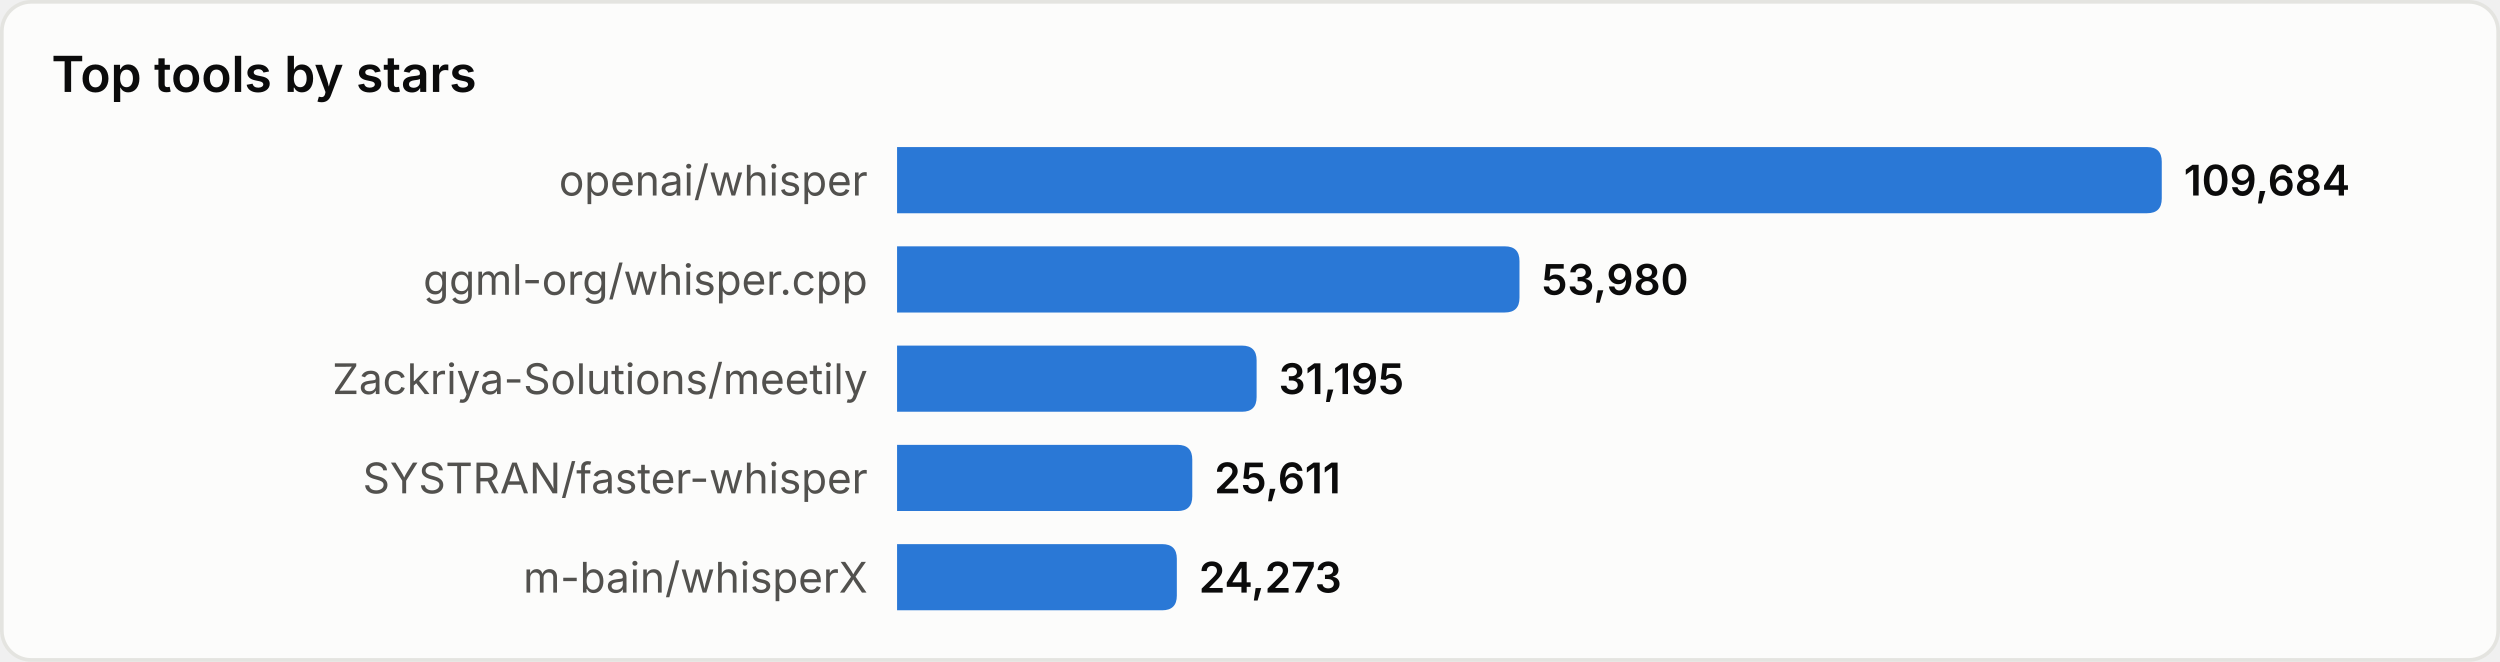
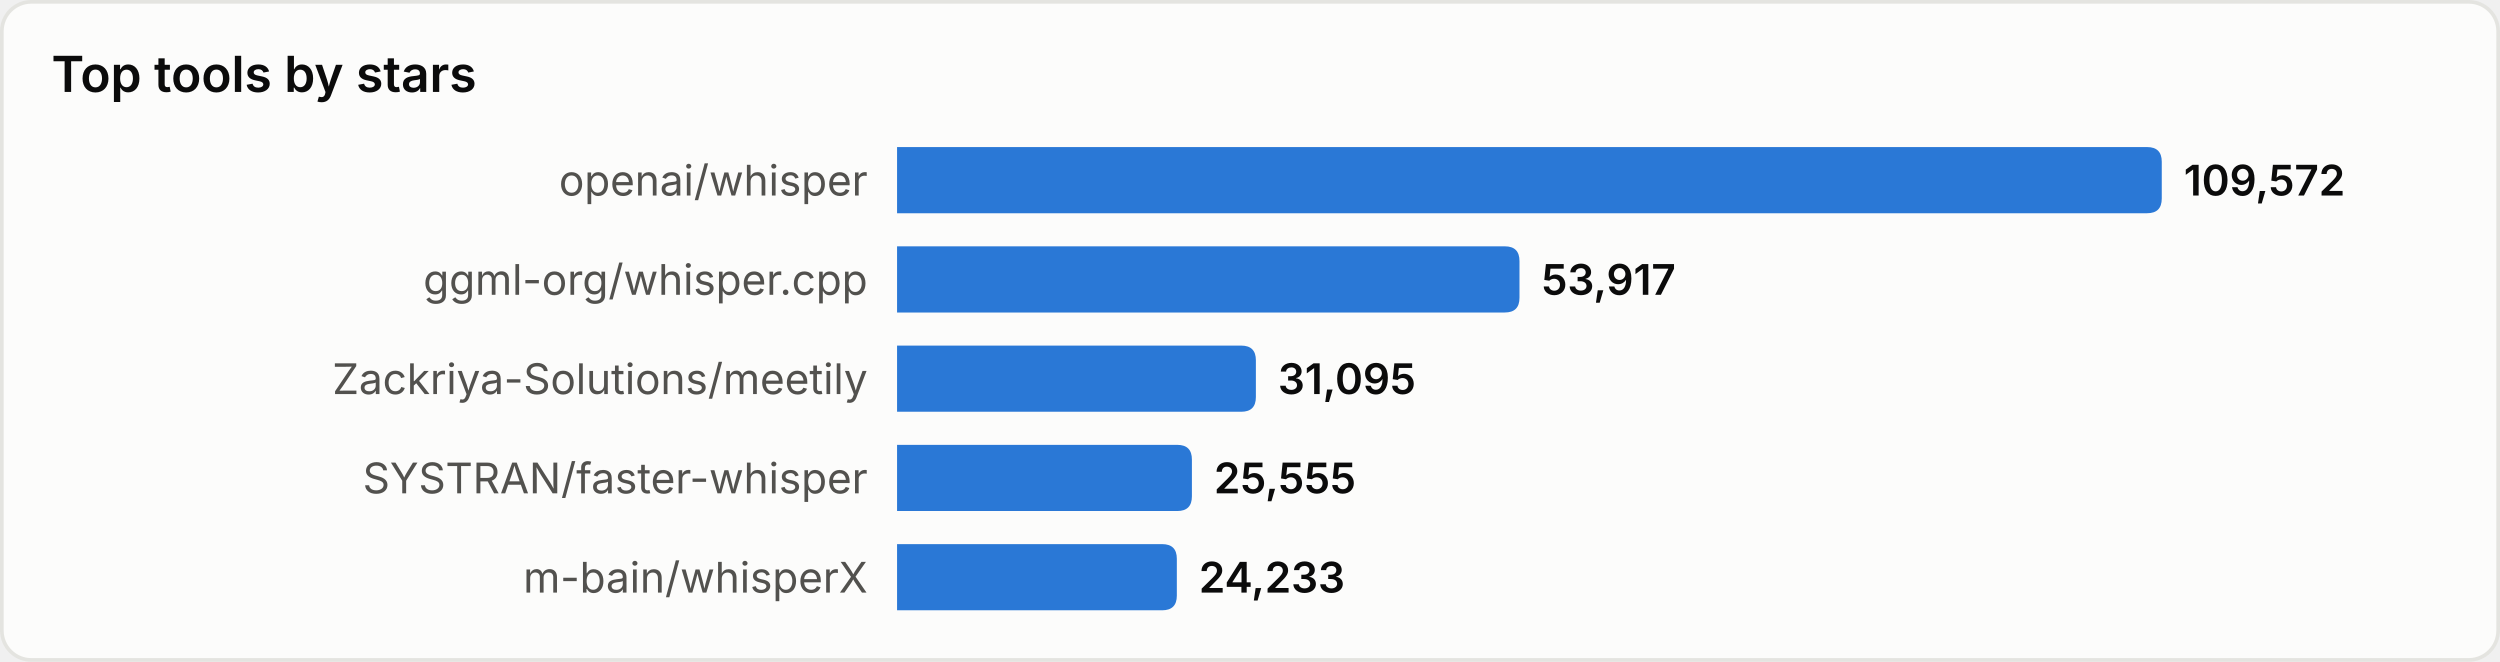
<svg xmlns="http://www.w3.org/2000/svg" width="680" height="180" viewBox="0 0 680 180" role="img" aria-label="Top tools by stars">
  <style>
text{font-family:system-ui,-apple-system,'Segoe UI',sans-serif}
.srf{fill:#fcfcfb;stroke:#e4e4e0}.ttl{fill:#0b0b0b;font-size:13.5px;font-weight:600}
.lbl{fill:#52514e;font-size:11.5px}.val{fill:#0b0b0b;font-size:11.5px;font-weight:600}
.bar{fill:#2a78d6}
@media(prefers-color-scheme:dark){
.srf{fill:#1a1a19;stroke:#33332f}.ttl{fill:#ffffff}
.lbl{fill:#c3c2b7}.val{fill:#ffffff}.bar{fill:#3987e5}
}
</style>
  <rect x="0.5" y="0.5" width="679" height="179" rx="8" class="srf" />
  <text x="14" y="25" class="ttl">Top tools by stars</text>
  <text x="236" y="49.0" class="lbl" text-anchor="end" dominant-baseline="central">openai/whisper</text>
  <path d="M244,40 h340.0 q4,0 4,4 v10 q0,4 -4,4 h-340.0 z" class="bar" />
-   <text x="594.0" y="49.0" class="val" dominant-baseline="central">109,684</text>
+   <text x="594.0" y="49.0" class="val" dominant-baseline="central">109,572</text>
  <text x="236" y="76.0" class="lbl" text-anchor="end" dominant-baseline="central">ggml-org/whisper.cpp</text>
  <path d="M244,67 h165.3 q4,0 4,4 v10 q0,4 -4,4 h-165.3 z" class="bar" />
-   <text x="419.3" y="76.0" class="val" dominant-baseline="central">53,980</text>
+   <text x="419.3" y="76.0" class="val" dominant-baseline="central">53,917</text>
  <text x="236" y="103.0" class="lbl" text-anchor="end" dominant-baseline="central">Zackriya-Solutions/meetily</text>
-   <path d="M244,94 h93.8 q4,0 4,4 v10 q0,4 -4,4 h-93.8 z" class="bar" />
-   <text x="347.8" y="103.0" class="val" dominant-baseline="central">31,195</text>
+   <path d="M244,94 h93.6 q4,0 4,4 v10 q0,4 -4,4 h-93.6 z" class="bar" />
+   <text x="347.6" y="103.0" class="val" dominant-baseline="central">31,095</text>
  <text x="236" y="130.0" class="lbl" text-anchor="end" dominant-baseline="central">SYSTRAN/faster-whisper</text>
-   <path d="M244,121 h76.3 q4,0 4,4 v10 q0,4 -4,4 h-76.3 z" class="bar" />
-   <text x="330.3" y="130.0" class="val" dominant-baseline="central">25,611</text>
+   <path d="M244,121 h76.2 q4,0 4,4 v10 q0,4 -4,4 h-76.2 z" class="bar" />
+   <text x="330.2" y="130.0" class="val" dominant-baseline="central">25,555</text>
  <text x="236" y="157.0" class="lbl" text-anchor="end" dominant-baseline="central">m-bain/whisperX</text>
  <path d="M244,148 h72.1 q4,0 4,4 v10 q0,4 -4,4 h-72.1 z" class="bar" />
-   <text x="326.1" y="157.0" class="val" dominant-baseline="central">24,273</text>
+   <text x="326.1" y="157.0" class="val" dominant-baseline="central">24,233</text>
</svg>
